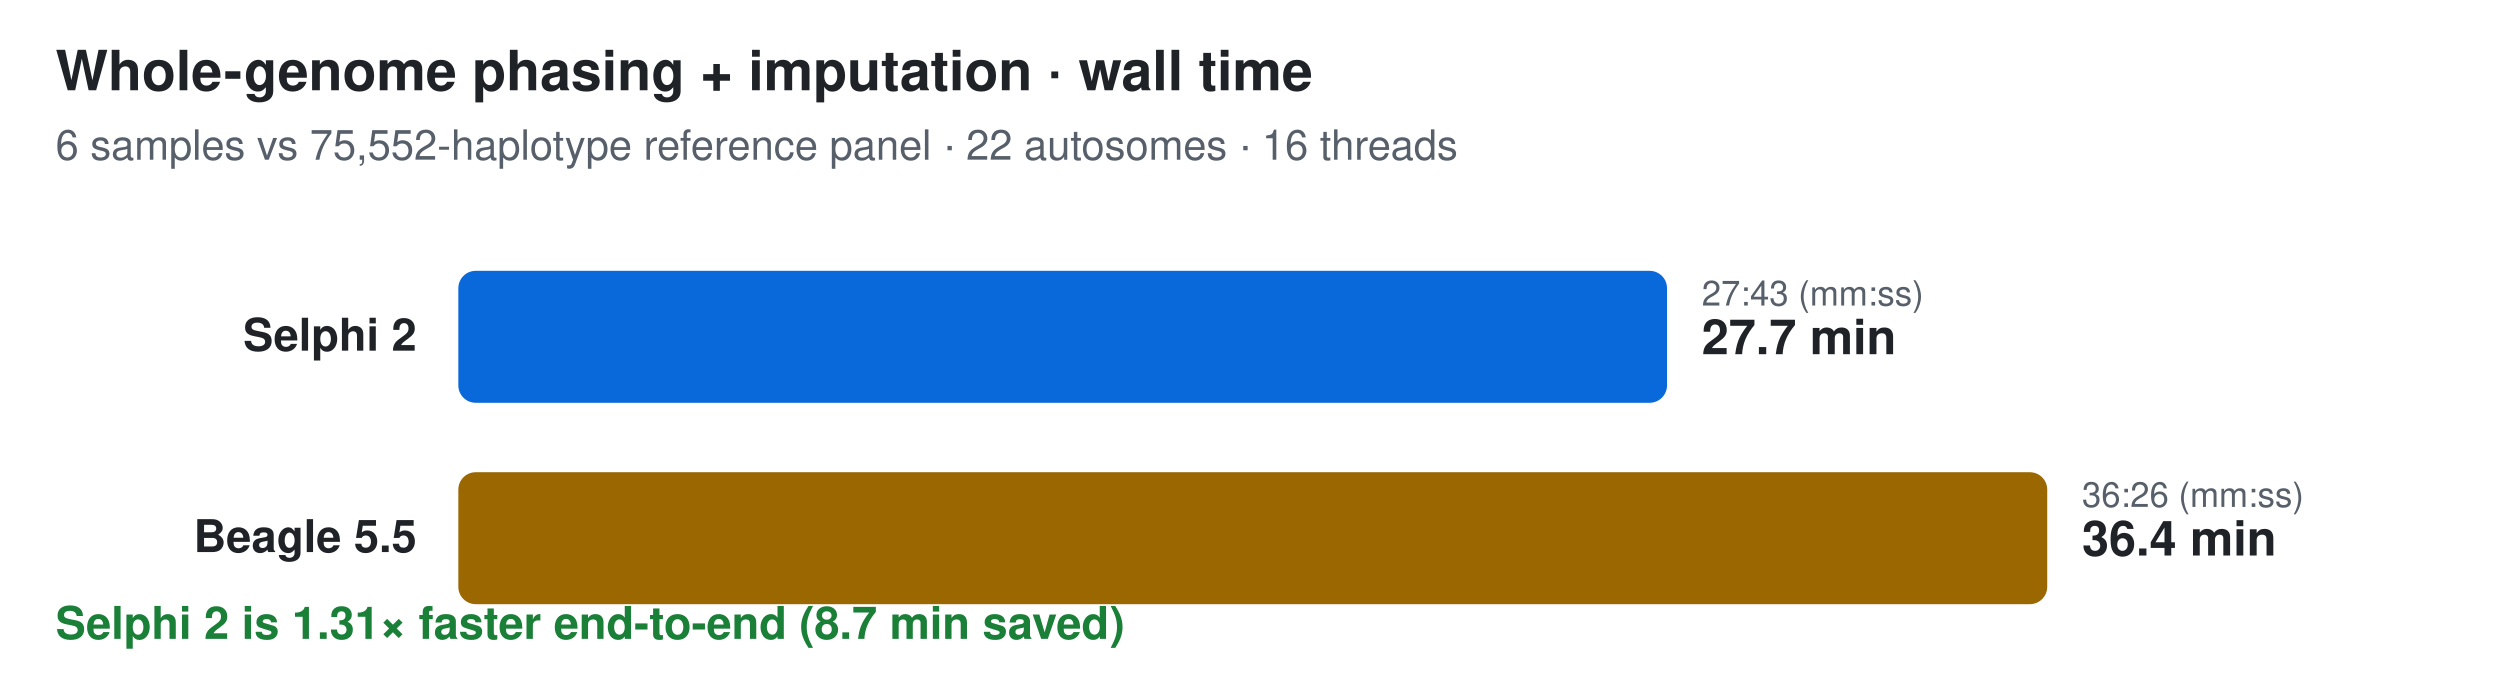
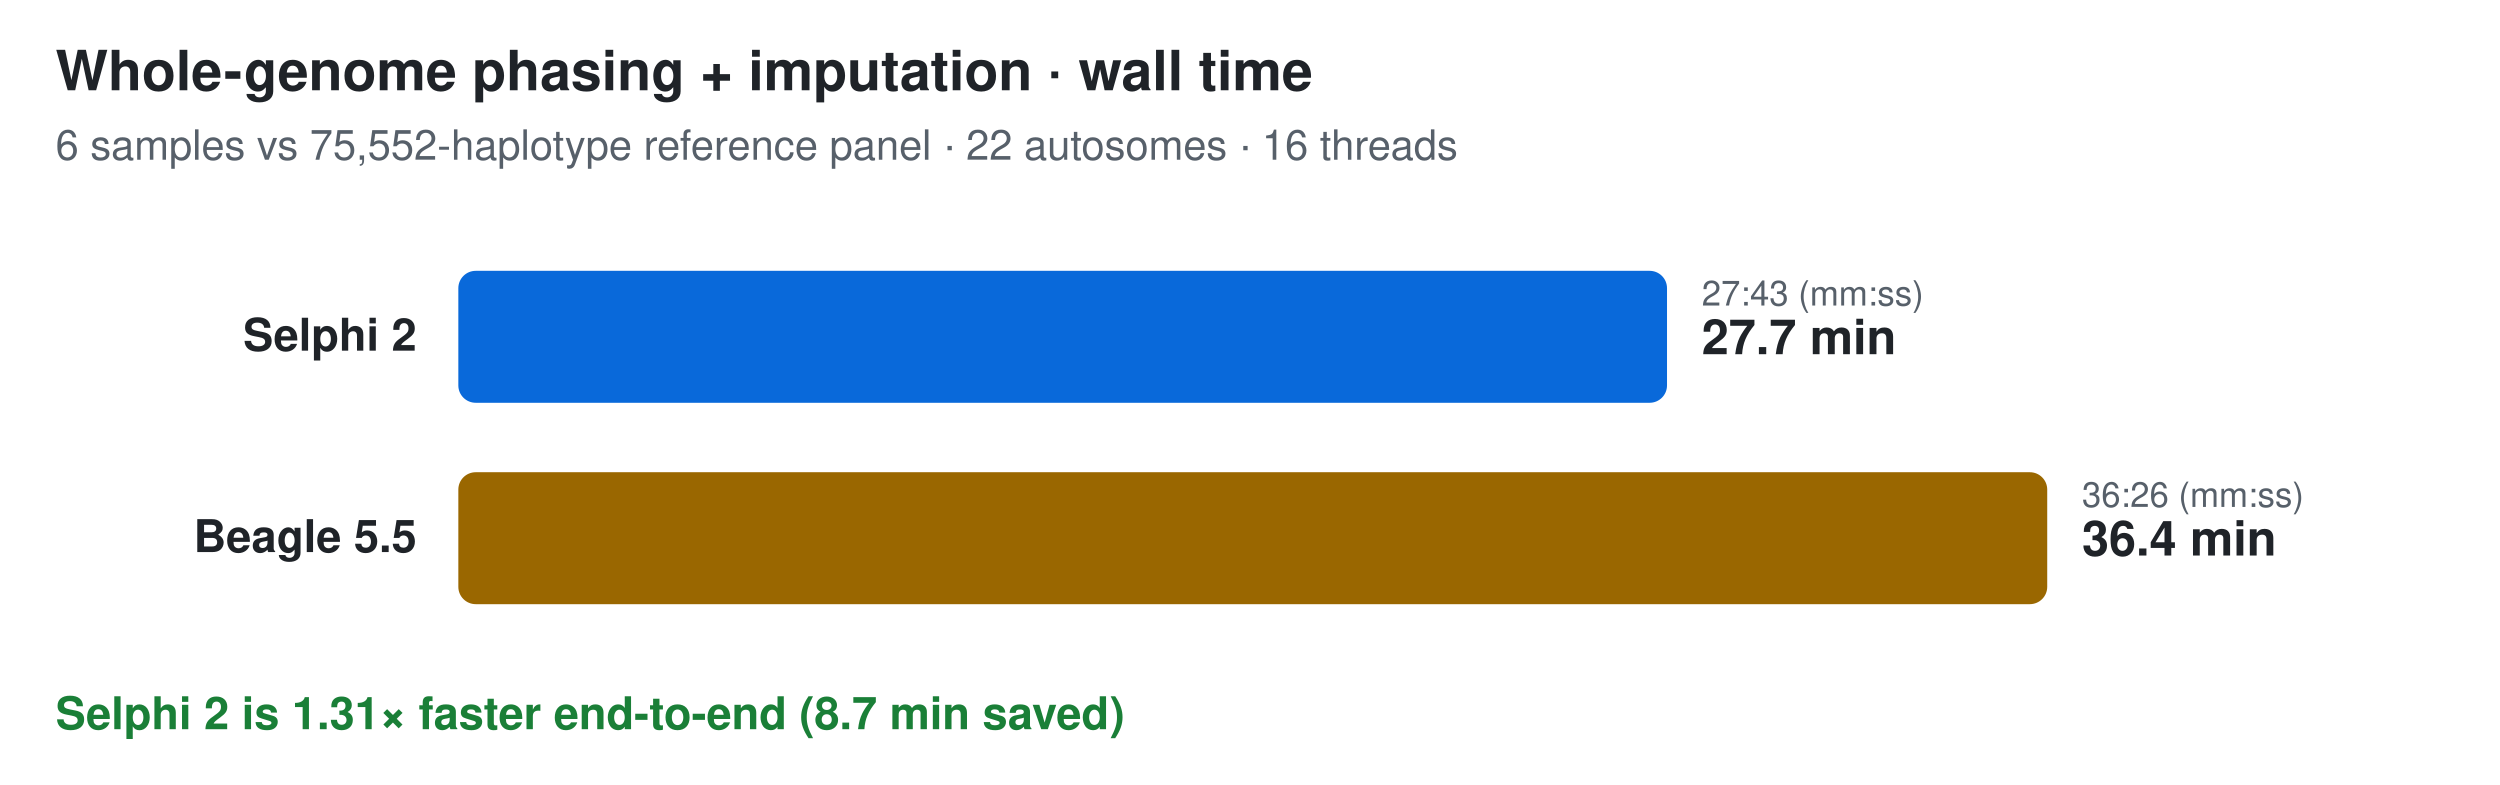
- <svg xmlns="http://www.w3.org/2000/svg" viewBox="0 0 720 196" font-family="-apple-system, BlinkMacSystemFont, 'Segoe UI', Helvetica, Arial, sans-serif">
+ <svg xmlns="http://www.w3.org/2000/svg" viewBox="0 0 720 226" font-family="-apple-system, BlinkMacSystemFont, 'Segoe UI', Helvetica, Arial, sans-serif">
  <text x="16" y="26" fill="#1f2328" font-size="16" font-weight="700">Whole-genome phasing + imputation · wall time</text>
  <text x="16" y="46" fill="#57606a" font-size="12">6 samples vs 75,552-haplotype reference panel · 22 autosomes · 16 threads</text>
  <text x="120" y="101" text-anchor="end" fill="#1f2328" font-size="13" font-weight="600">Selphi 2</text>
  <rect x="132" y="78" width="348.1" height="38" rx="5" fill="#0969da" />
  <text x="490.1" y="102" fill="#1f2328" font-size="14" font-weight="700">27.7 min</text>
  <text x="490.1" y="88" fill="#57606a" font-size="10">27:43 (mm:ss)</text>
  <text x="120" y="159" text-anchor="end" fill="#1f2328" font-size="13" font-weight="600">Beagle 5.5</text>
  <rect x="132" y="136" width="457.6" height="38" rx="5" fill="#9a6700" />
  <text x="599.6" y="160" fill="#1f2328" font-size="14" font-weight="700">36.4 min</text>
  <text x="599.6" y="146" fill="#57606a" font-size="10">36:26 (mm:ss)</text>
-   <text x="16" y="184" fill="#1a7f37" font-size="13" font-weight="700">Selphi 2 is 1.31× faster end-to-end (8.7 min saved)</text>
+   <text x="16" y="210" fill="#1a7f37" font-size="13" font-weight="700">Selphi 2 is 1.31× faster end-to-end (8.7 min saved)</text>
</svg>
